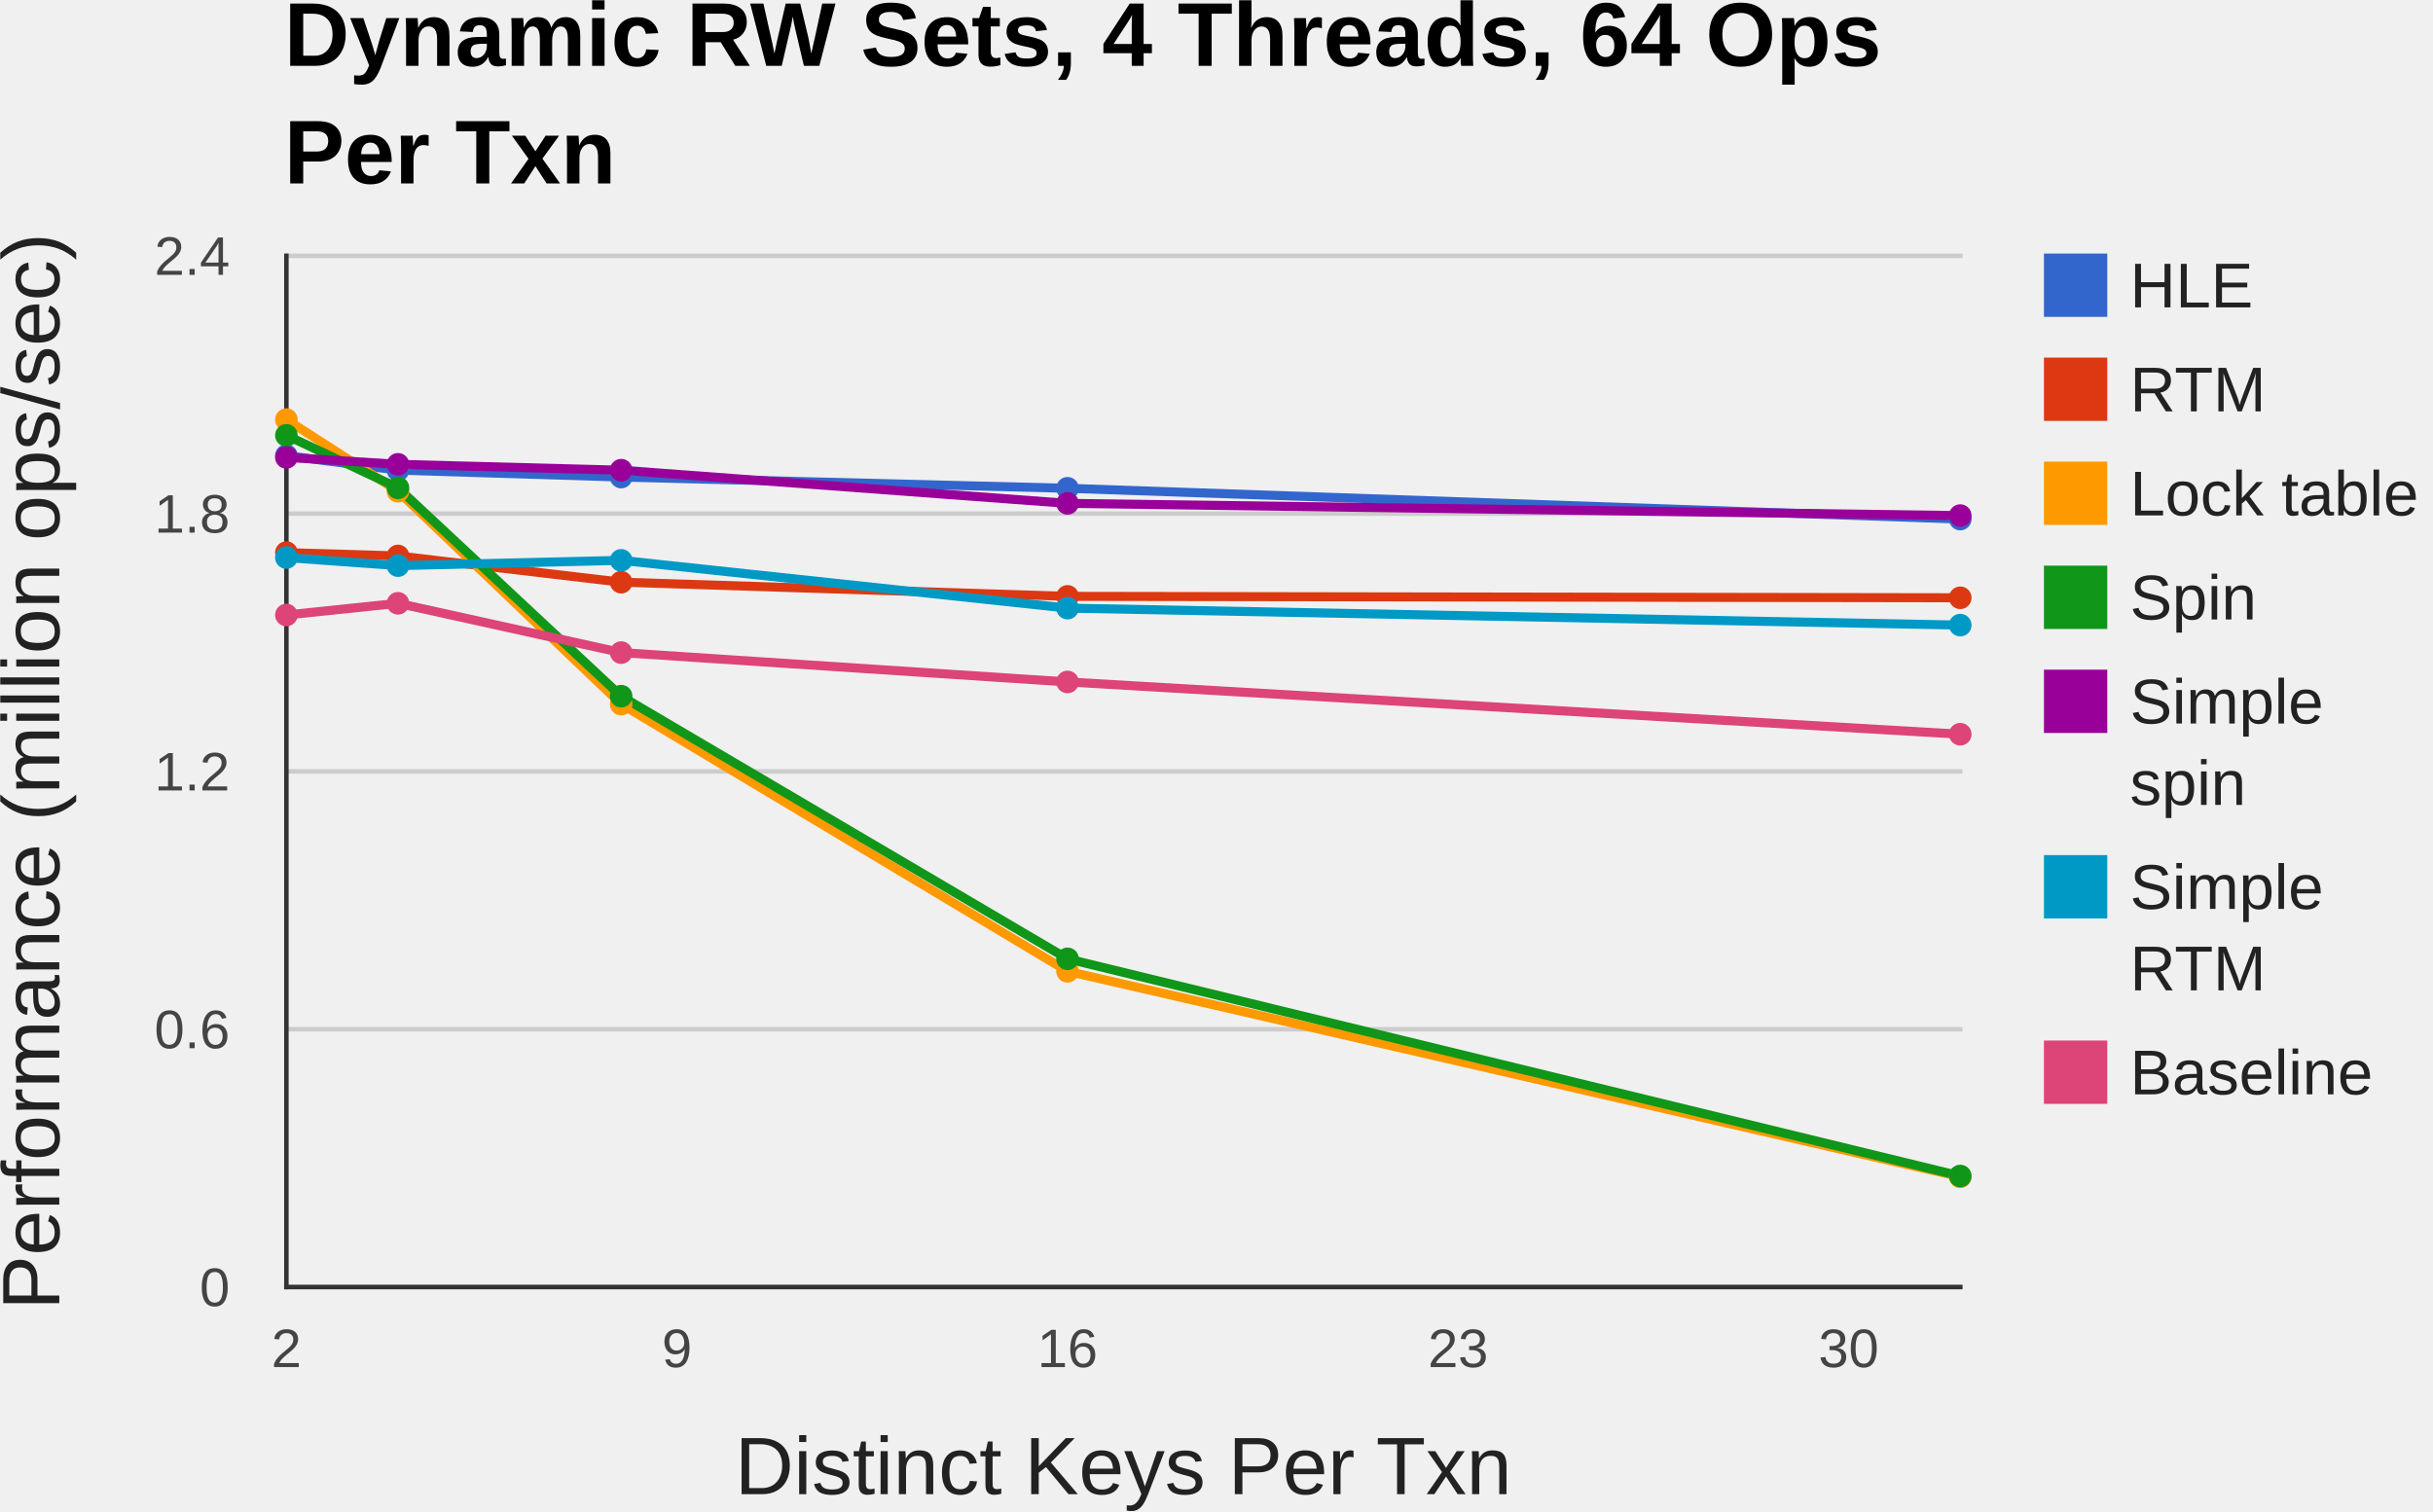
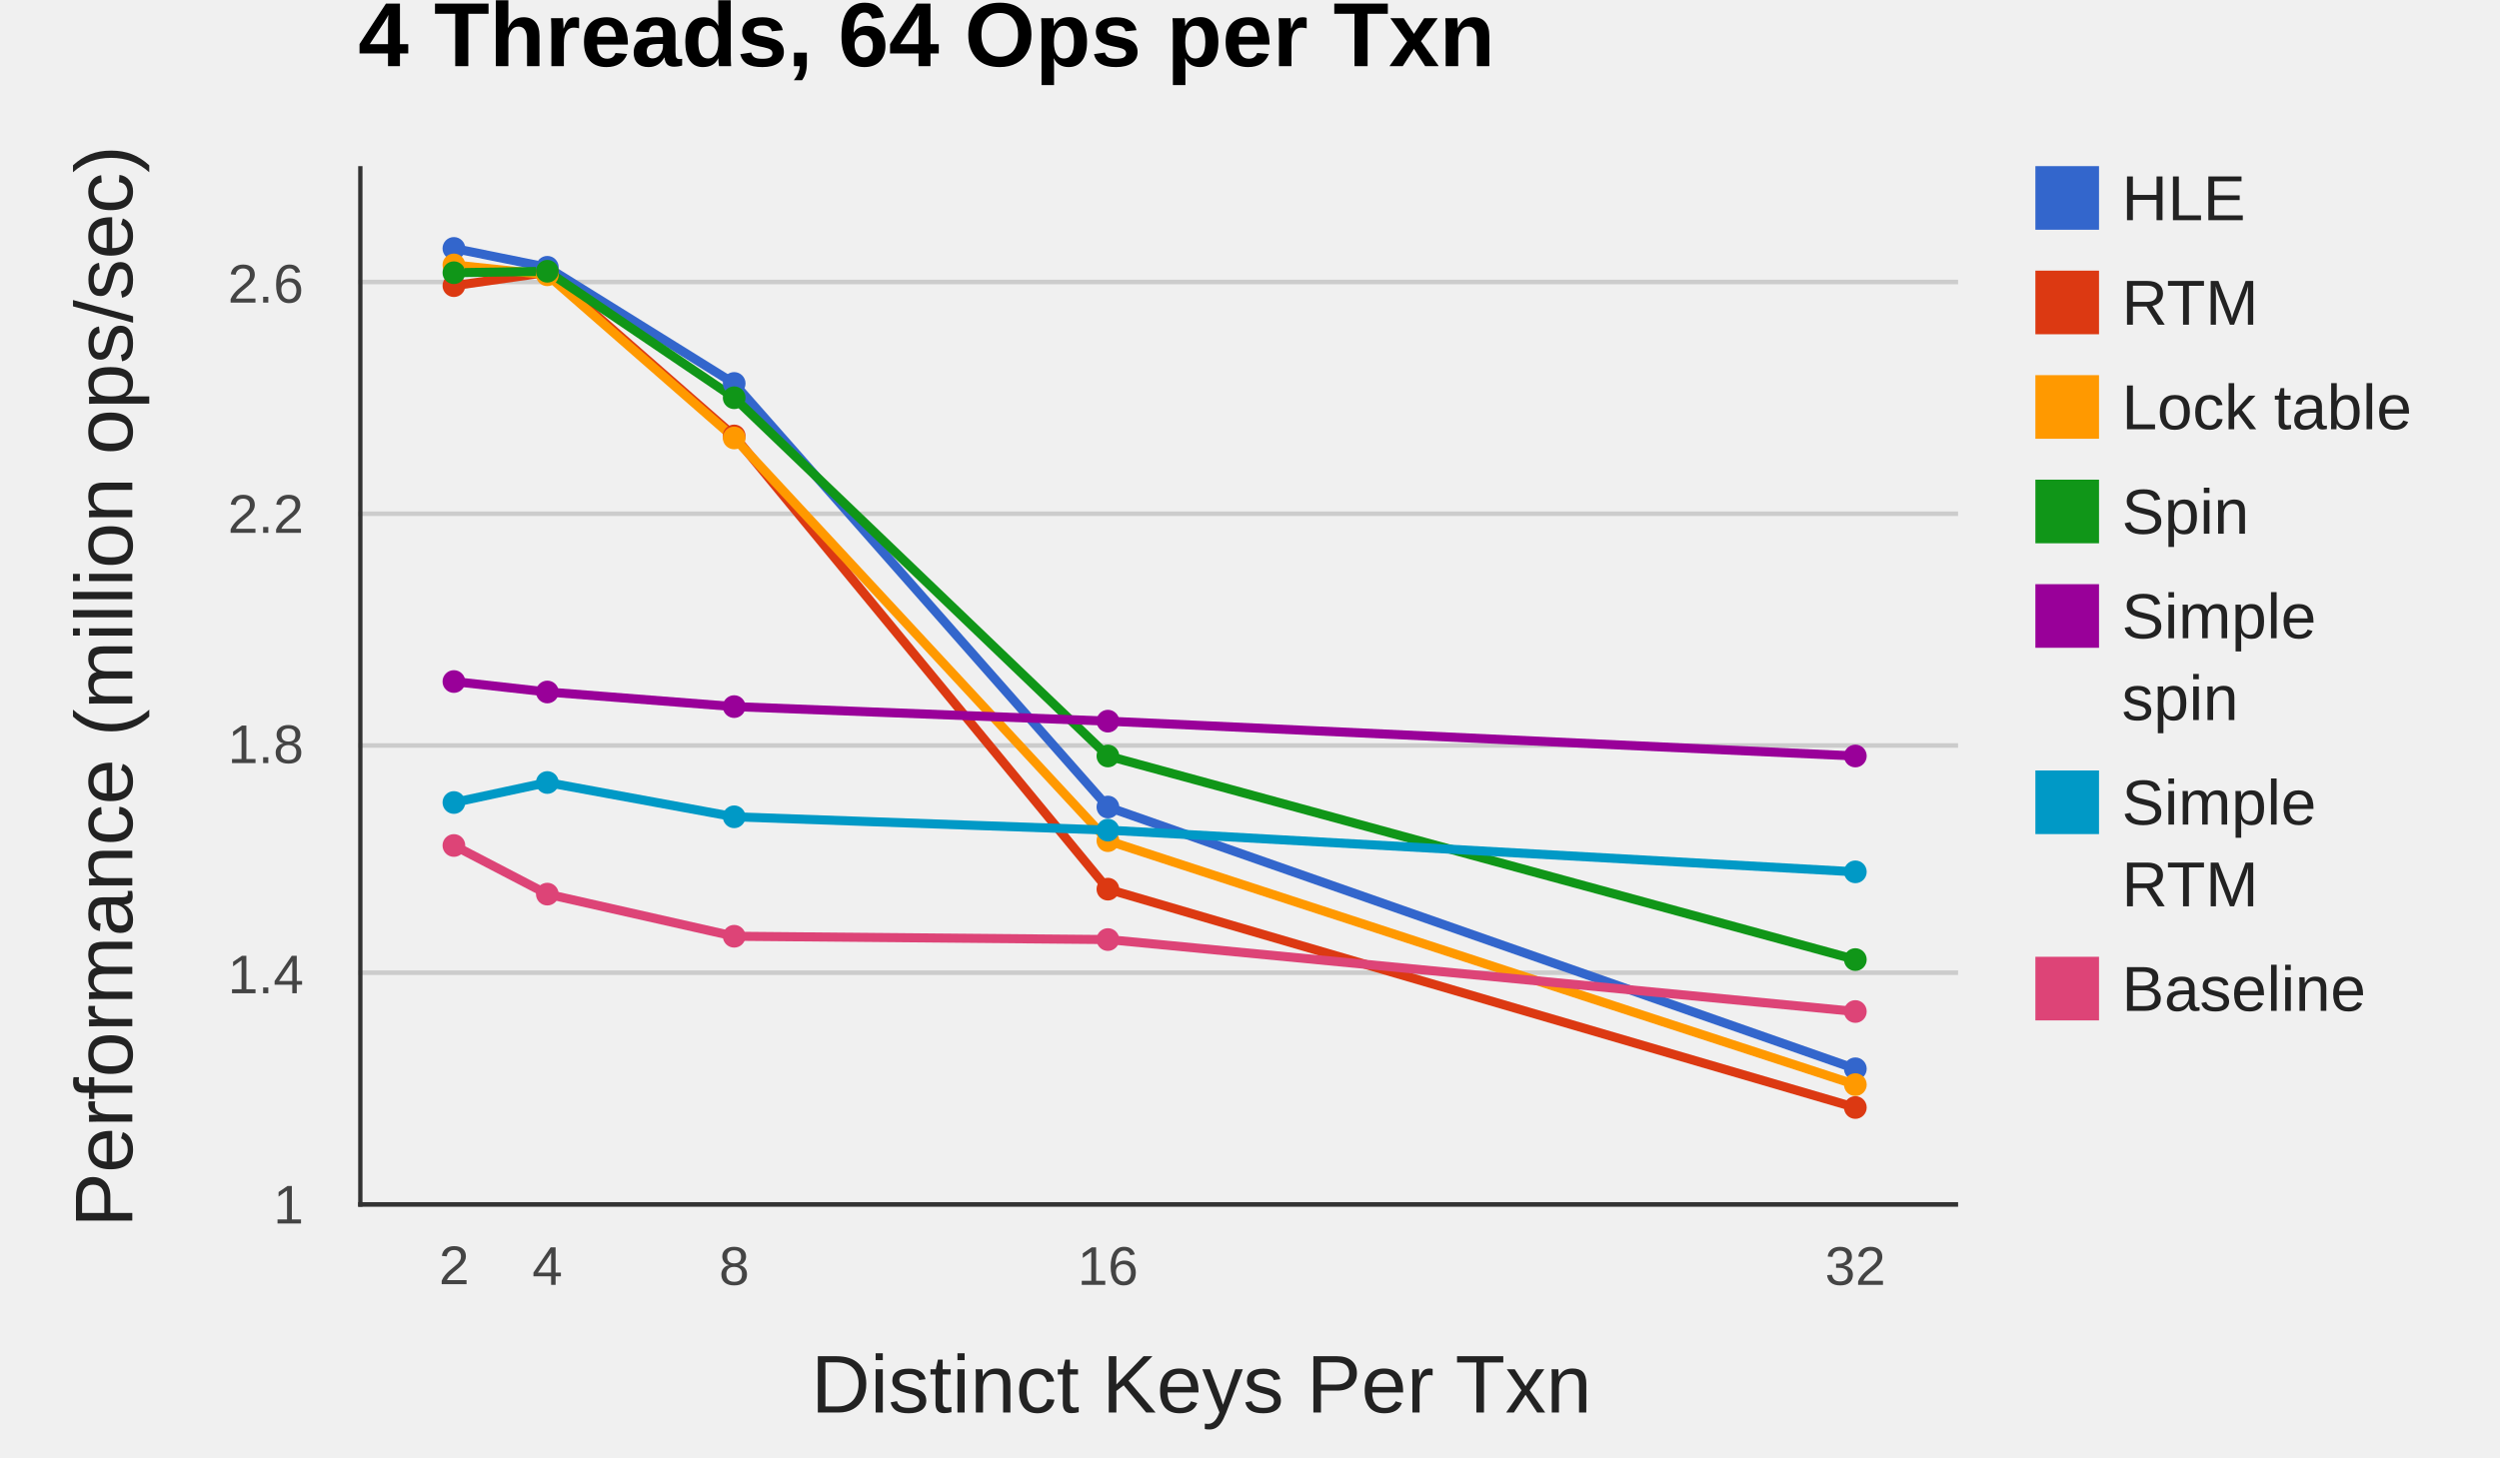
- <svg xmlns="http://www.w3.org/2000/svg" width="537.804" height="334.149" style="overflow:hidden" id="svg2" version="1.1">
+ <svg xmlns="http://www.w3.org/2000/svg" width="549.804" height="320.649" style="overflow:hidden" id="svg2" version="1.1">
  <defs id="defs">
-     <clipPath id="_ABSTRACT_RENDERER_ID_495">
+     <clipPath id="_ABSTRACT_RENDERER_ID_405">
      <rect x="115" y="71" width="371" height="229" id="rect6" />
    </clipPath>
  </defs>
-   <g id="g10" transform="translate(-52.19551,-14.93945)">
-     <text x="115" y="29.5" font-size="20" font-weight="bold" id="text12" style="font-size:20px;font-weight:bold;text-anchor:start;fill:#000000;stroke:none;font-family:Arial">Dynamic RW Sets, 4 Threads, 64 Ops</text>
-     <text x="115" y="55.5" font-size="20" font-weight="bold" id="text14" style="font-size:20px;font-weight:bold;text-anchor:start;fill:#000000;stroke:none;font-family:Arial">Per Txn</text>
+   <g id="g10" transform="translate(-36.19551,-34.43945)">
+     <text x="115" y="49" font-size="20" font-weight="bold" id="text12" style="font-size:20px;font-weight:bold;text-anchor:start;fill:#000000;stroke:none;font-family:Arial">4 Threads, 64 Ops per Txn</text>
  </g>
-   <g id="g16" transform="translate(-48.19551,-14.93945)">
-     <rect x="500" y="71" width="86" height="188" id="rect18" style="fill:#ffffff;fill-opacity:0;stroke:none" />
-     <g id="g20">
-       <rect x="500" y="71" width="86" height="14" id="rect22" style="fill:#ffffff;fill-opacity:0;stroke:none" />
-       <g id="g24">
-         <text x="519" y="82.9" font-size="14" id="text26" style="font-size:14px;text-anchor:start;fill:#222222;stroke:none;font-family:Arial">HLE</text>
+   <g id="g14" transform="translate(-52.19551,-34.43945)">
+     <rect x="500" y="71" width="86" height="188" id="rect16" style="fill:#ffffff;fill-opacity:0;stroke:none" />
+     <g id="g18">
+       <rect x="500" y="71" width="86" height="14" id="rect20" style="fill:#ffffff;fill-opacity:0;stroke:none" />
+       <g id="g22">
+         <text x="519" y="82.9" font-size="14" id="text24" style="font-size:14px;text-anchor:start;fill:#222222;stroke:none;font-family:Arial">HLE</text>
      </g>
-       <rect x="500" y="71" width="14" height="14" id="rect28" style="fill:#3366cc;stroke:none" />
+       <rect x="500" y="71" width="14" height="14" id="rect26" style="fill:#3366cc;stroke:none" />
    </g>
-     <g id="g30">
-       <rect x="500" y="94" width="86" height="14" id="rect32" style="fill:#ffffff;fill-opacity:0;stroke:none" />
-       <g id="g34">
-         <text x="519" y="105.9" font-size="14" id="text36" style="font-size:14px;text-anchor:start;fill:#222222;stroke:none;font-family:Arial">RTM</text>
+     <g id="g28">
+       <rect x="500" y="94" width="86" height="14" id="rect30" style="fill:#ffffff;fill-opacity:0;stroke:none" />
+       <g id="g32">
+         <text x="519" y="105.9" font-size="14" id="text34" style="font-size:14px;text-anchor:start;fill:#222222;stroke:none;font-family:Arial">RTM</text>
      </g>
-       <rect x="500" y="94" width="14" height="14" id="rect38" style="fill:#dc3912;stroke:none" />
+       <rect x="500" y="94" width="14" height="14" id="rect36" style="fill:#dc3912;stroke:none" />
    </g>
-     <g id="g40">
-       <rect x="500" y="117" width="86" height="14" id="rect42" style="fill:#ffffff;fill-opacity:0;stroke:none" />
-       <g id="g44">
-         <text x="519" y="128.9" font-size="14" id="text46" style="font-size:14px;text-anchor:start;fill:#222222;stroke:none;font-family:Arial">Lock table</text>
+     <g id="g38">
+       <rect x="500" y="117" width="86" height="14" id="rect40" style="fill:#ffffff;fill-opacity:0;stroke:none" />
+       <g id="g42">
+         <text x="519" y="128.9" font-size="14" id="text44" style="font-size:14px;text-anchor:start;fill:#222222;stroke:none;font-family:Arial">Lock table</text>
      </g>
-       <rect x="500" y="117" width="14" height="14" id="rect48" style="fill:#ff9900;stroke:none" />
+       <rect x="500" y="117" width="14" height="14" id="rect46" style="fill:#ff9900;stroke:none" />
    </g>
-     <g id="g50">
-       <rect x="500" y="140" width="86" height="14" id="rect52" style="fill:#ffffff;fill-opacity:0;stroke:none" />
-       <g id="g54">
-         <text x="519" y="151.9" font-size="14" id="text56" style="font-size:14px;text-anchor:start;fill:#222222;stroke:none;font-family:Arial">Spin</text>
+     <g id="g48">
+       <rect x="500" y="140" width="86" height="14" id="rect50" style="fill:#ffffff;fill-opacity:0;stroke:none" />
+       <g id="g52">
+         <text x="519" y="151.9" font-size="14" id="text54" style="font-size:14px;text-anchor:start;fill:#222222;stroke:none;font-family:Arial">Spin</text>
      </g>
-       <rect x="500" y="140" width="14" height="14" id="rect58" style="fill:#109618;stroke:none" />
+       <rect x="500" y="140" width="14" height="14" id="rect56" style="fill:#109618;stroke:none" />
    </g>
-     <g id="g60">
-       <rect x="500" y="163" width="86" height="32" id="rect62" style="fill:#ffffff;fill-opacity:0;stroke:none" />
-       <g id="g64">
-         <text x="519" y="174.9" font-size="14" id="text66" style="font-size:14px;text-anchor:start;fill:#222222;stroke:none;font-family:Arial">Simple</text>
-         <text x="519" y="192.9" font-size="14" id="text68" style="font-size:14px;text-anchor:start;fill:#222222;stroke:none;font-family:Arial">spin</text>
+     <g id="g58">
+       <rect x="500" y="163" width="86" height="32" id="rect60" style="fill:#ffffff;fill-opacity:0;stroke:none" />
+       <g id="g62">
+         <text x="519" y="174.9" font-size="14" id="text64" style="font-size:14px;text-anchor:start;fill:#222222;stroke:none;font-family:Arial">Simple</text>
+         <text x="519" y="192.9" font-size="14" id="text66" style="font-size:14px;text-anchor:start;fill:#222222;stroke:none;font-family:Arial">spin</text>
      </g>
-       <rect x="500" y="163" width="14" height="14" id="rect70" style="fill:#990099;stroke:none" />
+       <rect x="500" y="163" width="14" height="14" id="rect68" style="fill:#990099;stroke:none" />
    </g>
-     <g id="g72">
-       <rect x="500" y="204" width="86" height="32" id="rect74" style="fill:#ffffff;fill-opacity:0;stroke:none" />
-       <g id="g76">
-         <text x="519" y="215.9" font-size="14" id="text78" style="font-size:14px;text-anchor:start;fill:#222222;stroke:none;font-family:Arial">Simple</text>
-         <text x="519" y="233.9" font-size="14" id="text80" style="font-size:14px;text-anchor:start;fill:#222222;stroke:none;font-family:Arial">RTM</text>
+     <g id="g70">
+       <rect x="500" y="204" width="86" height="32" id="rect72" style="fill:#ffffff;fill-opacity:0;stroke:none" />
+       <g id="g74">
+         <text x="519" y="215.9" font-size="14" id="text76" style="font-size:14px;text-anchor:start;fill:#222222;stroke:none;font-family:Arial">Simple</text>
+         <text x="519" y="233.9" font-size="14" id="text78" style="font-size:14px;text-anchor:start;fill:#222222;stroke:none;font-family:Arial">RTM</text>
      </g>
-       <rect x="500" y="204" width="14" height="14" id="rect82" style="fill:#0099c6;stroke:none" />
+       <rect x="500" y="204" width="14" height="14" id="rect80" style="fill:#0099c6;stroke:none" />
    </g>
-     <g id="g84">
-       <rect x="500" y="245" width="86" height="14" id="rect86" style="fill:#ffffff;fill-opacity:0;stroke:none" />
-       <g id="g88">
-         <text x="519" y="256.9" font-size="14" id="text90" style="font-size:14px;text-anchor:start;fill:#222222;stroke:none;font-family:Arial">Baseline</text>
+     <g id="g82">
+       <rect x="500" y="245" width="86" height="14" id="rect84" style="fill:#ffffff;fill-opacity:0;stroke:none" />
+       <g id="g86">
+         <text x="519" y="256.9" font-size="14" id="text88" style="font-size:14px;text-anchor:start;fill:#222222;stroke:none;font-family:Arial">Baseline</text>
      </g>
-       <rect x="500" y="245" width="14" height="14" id="rect92" style="fill:#dd4477;stroke:none" />
+       <rect x="500" y="245" width="14" height="14" id="rect90" style="fill:#dd4477;stroke:none" />
    </g>
  </g>
-   <g id="g94" transform="translate(-52.19551,-14.93945)">
-     <rect x="115" y="71" width="371" height="229" id="rect96" style="fill:#ffffff;fill-opacity:0;stroke:none" />
-     <g clip-path="url(https://docs.google.com/spreadsheet/ccc?key=0AmZyP9czufnudDBOWXg5WUNKT1FiWDI3MHN1RkdHS2c&amp;usp=drive_web#_ABSTRACT_RENDERER_ID_495)" id="g98">
-       <g id="g100">
-         <rect x="115" y="299" width="371" height="1" id="rect102" style="fill:#cccccc;stroke:none" />
-         <rect x="115" y="242" width="371" height="1" id="rect104" style="fill:#cccccc;stroke:none" />
-         <rect x="115" y="185" width="371" height="1" id="rect106" style="fill:#cccccc;stroke:none" />
-         <rect x="115" y="128" width="371" height="1" id="rect108" style="fill:#cccccc;stroke:none" />
-         <rect x="115" y="71" width="371" height="1" id="rect110" style="fill:#cccccc;stroke:none" />
-       </g>
-       <g id="g112">
-         <rect x="115" y="71" width="1" height="229" id="rect114" style="fill:#333333;stroke:none" />
-         <rect x="115" y="299" width="371" height="1" id="rect116" style="fill:#333333;stroke:none" />
-       </g>
-       <g id="g118">
-         <path d="m 115.5,115.677 24.667,3.206 49.333,1.53 98.667,2.485 197.333,6.81" id="path120" style="fill:none;stroke:#3366cc;stroke-width:2" />
-         <path d="m 115.5,137.121 24.667,0.734 49.333,5.804 98.667,3.133 197.333,0.314" id="path122" style="fill:none;stroke:#dc3912;stroke-width:2" />
-         <path d="M 115.5,107.71 140.167,123.541 189.5,170.62 288.167,229.683 485.5,275.125" id="path124" style="fill:none;stroke:#ff9900;stroke-width:2" />
-         <path d="m 115.5,111.192 24.667,11.611 49.333,46.058 98.667,58.072 L 485.5,274.951" id="path126" style="fill:none;stroke:#109618;stroke-width:2" />
-         <path d="m 115.5,116.068 24.667,1.532 49.333,1.299 98.667,7.334 197.333,2.702" id="path128" style="fill:none;stroke:#990099;stroke-width:2" />
-         <path d="m 115.5,138.214 24.667,1.787 49.333,-1.171 98.667,10.565 197.333,3.755" id="path130" style="fill:none;stroke:#0099c6;stroke-width:2" />
-         <path d="m 115.5,150.911 24.667,-2.58 49.333,10.895 98.667,6.489 L 485.5,177.274" id="path132" style="fill:none;stroke:#dd4477;stroke-width:2" />
-       </g>
+   <g id="g92" transform="translate(-36.19551,-34.43945)">
+     <rect x="115" y="71" width="371" height="229" id="rect94" style="fill:#ffffff;fill-opacity:0;stroke:none" />
+     <g id="g98" transform="matrix(0.9487686,0,0,1,5.891611,0)">
+       <rect style="fill:#cccccc;stroke:none" id="rect100" height="1" width="371" y="299" x="115" />
+       <rect style="fill:#cccccc;stroke:none" id="rect102" height="1" width="371" y="248" x="115" />
+       <rect style="fill:#cccccc;stroke:none" id="rect104" height="1" width="371" y="198" x="115" />
+       <rect style="fill:#cccccc;stroke:none" id="rect106" height="1" width="371" y="147" x="115" />
+       <rect style="fill:#cccccc;stroke:none" id="rect108" height="1" width="371" y="96" x="115" />
    </g>
-     <g id="g134">
-       <circle cx="115.5" cy="115.677" r="2.5" id="circle136" style="fill:#3366cc;stroke:none" d="m 118,115.677 c 0,1.381 -1.119,2.5 -2.5,2.5 -1.381,0 -2.5,-1.119 -2.5,-2.5 0,-1.381 1.119,-2.5 2.5,-2.5 1.381,0 2.5,1.119 2.5,2.5 z" />
-       <circle cx="140.167" cy="118.884" r="2.5" id="circle138" style="fill:#3366cc;stroke:none" d="m 142.667,118.884 c 0,1.381 -1.119,2.5 -2.5,2.5 -1.381,0 -2.5,-1.119 -2.5,-2.5 0,-1.381 1.119,-2.5 2.5,-2.5 1.381,0 2.5,1.119 2.5,2.5 z" />
-       <circle cx="189.5" cy="120.414" r="2.5" id="circle140" style="fill:#3366cc;stroke:none" d="m 192,120.414 c 0,1.381 -1.119,2.5 -2.5,2.5 -1.381,0 -2.5,-1.119 -2.5,-2.5 0,-1.381 1.119,-2.5 2.5,-2.5 1.381,0 2.5,1.119 2.5,2.5 z" />
-       <circle cx="288.167" cy="122.898" r="2.5" id="circle142" style="fill:#3366cc;stroke:none" d="m 290.667,122.898 c 0,1.381 -1.119,2.5 -2.5,2.5 -1.381,0 -2.5,-1.119 -2.5,-2.5 0,-1.381 1.119,-2.5 2.5,-2.5 1.381,0 2.5,1.119 2.5,2.5 z" />
-       <circle cx="485.5" cy="129.708" r="2.5" id="circle144" style="fill:#3366cc;stroke:none" d="m 488,129.708 c 0,1.381 -1.119,2.5 -2.5,2.5 -1.381,0 -2.5,-1.119 -2.5,-2.5 0,-1.381 1.119,-2.5 2.5,-2.5 1.381,0 2.5,1.119 2.5,2.5 z" />
-       <circle cx="115.5" cy="137.121" r="2.5" id="circle146" style="fill:#dc3912;stroke:none" d="m 118,137.121 c 0,1.381 -1.119,2.5 -2.5,2.5 -1.381,0 -2.5,-1.119 -2.5,-2.5 0,-1.381 1.119,-2.5 2.5,-2.5 1.381,0 2.5,1.119 2.5,2.5 z" />
-       <circle cx="140.167" cy="137.855" r="2.5" id="circle148" style="fill:#dc3912;stroke:none" d="m 142.667,137.855 c 0,1.381 -1.119,2.5 -2.5,2.5 -1.381,0 -2.5,-1.119 -2.5,-2.5 0,-1.381 1.119,-2.5 2.5,-2.5 1.381,0 2.5,1.119 2.5,2.5 z" />
-       <circle cx="189.5" cy="143.66" r="2.5" id="circle150" style="fill:#dc3912;stroke:none" d="m 192,143.66 c 0,1.381 -1.119,2.5 -2.5,2.5 -1.381,0 -2.5,-1.119 -2.5,-2.5 0,-1.381 1.119,-2.5 2.5,-2.5 1.381,0 2.5,1.119 2.5,2.5 z" />
-       <circle cx="288.167" cy="146.793" r="2.5" id="circle152" style="fill:#dc3912;stroke:none" d="m 290.667,146.793 c 0,1.381 -1.119,2.5 -2.5,2.5 -1.381,0 -2.5,-1.119 -2.5,-2.5 0,-1.381 1.119,-2.5 2.5,-2.5 1.381,0 2.5,1.119 2.5,2.5 z" />
-       <circle cx="485.5" cy="147.107" r="2.5" id="circle154" style="fill:#dc3912;stroke:none" d="m 488,147.107 c 0,1.381 -1.119,2.5 -2.5,2.5 -1.381,0 -2.5,-1.119 -2.5,-2.5 0,-1.381 1.119,-2.5 2.5,-2.5 1.381,0 2.5,1.119 2.5,2.5 z" />
-       <circle cx="115.5" cy="107.71" r="2.5" id="circle156" style="fill:#ff9900;stroke:none" d="m 118,107.71 c 0,1.381 -1.119,2.5 -2.5,2.5 -1.381,0 -2.5,-1.119 -2.5,-2.5 0,-1.381 1.119,-2.5 2.5,-2.5 1.381,0 2.5,1.119 2.5,2.5 z" />
-       <circle cx="140.167" cy="123.541" r="2.5" id="circle158" style="fill:#ff9900;stroke:none" d="m 142.667,123.541 c 0,1.381 -1.119,2.5 -2.5,2.5 -1.381,0 -2.5,-1.119 -2.5,-2.5 0,-1.381 1.119,-2.5 2.5,-2.5 1.381,0 2.5,1.119 2.5,2.5 z" />
-       <circle cx="189.5" cy="170.62" r="2.5" id="circle160" style="fill:#ff9900;stroke:none" d="m 192,170.62 c 0,1.381 -1.119,2.5 -2.5,2.5 -1.381,0 -2.5,-1.119 -2.5,-2.5 0,-1.381 1.119,-2.5 2.5,-2.5 1.381,0 2.5,1.119 2.5,2.5 z" />
-       <circle cx="288.167" cy="229.683" r="2.5" id="circle162" style="fill:#ff9900;stroke:none" d="m 290.667,229.683 c 0,1.381 -1.119,2.5 -2.5,2.5 -1.381,0 -2.5,-1.119 -2.5,-2.5 0,-1.381 1.119,-2.5 2.5,-2.5 1.381,0 2.5,1.119 2.5,2.5 z" />
-       <circle cx="485.5" cy="275.125" r="2.5" id="circle164" style="fill:#ff9900;stroke:none" d="m 488,275.125 c 0,1.381 -1.119,2.5 -2.5,2.5 -1.381,0 -2.5,-1.119 -2.5,-2.5 0,-1.381 1.119,-2.5 2.5,-2.5 1.381,0 2.5,1.119 2.5,2.5 z" />
-       <circle cx="115.5" cy="111.192" r="2.5" id="circle166" style="fill:#109618;stroke:none" d="m 118,111.192 c 0,1.381 -1.119,2.5 -2.5,2.5 -1.381,0 -2.5,-1.119 -2.5,-2.5 0,-1.381 1.119,-2.5 2.5,-2.5 1.381,0 2.5,1.119 2.5,2.5 z" />
-       <circle cx="140.167" cy="122.803" r="2.5" id="circle168" style="fill:#109618;stroke:none" d="m 142.667,122.803 c 0,1.381 -1.119,2.5 -2.5,2.5 -1.381,0 -2.5,-1.119 -2.5,-2.5 0,-1.381 1.119,-2.5 2.5,-2.5 1.381,0 2.5,1.119 2.5,2.5 z" />
-       <circle cx="189.5" cy="168.861" r="2.5" id="circle170" style="fill:#109618;stroke:none" d="m 192,168.861 c 0,1.381 -1.119,2.5 -2.5,2.5 -1.381,0 -2.5,-1.119 -2.5,-2.5 0,-1.381 1.119,-2.5 2.5,-2.5 1.381,0 2.5,1.119 2.5,2.5 z" />
-       <circle cx="288.167" cy="226.933" r="2.5" id="circle172" style="fill:#109618;stroke:none" d="m 290.667,226.933 c 0,1.381 -1.119,2.5 -2.5,2.5 -1.381,0 -2.5,-1.119 -2.5,-2.5 0,-1.381 1.119,-2.5 2.5,-2.5 1.381,0 2.5,1.119 2.5,2.5 z" />
-       <circle cx="485.5" cy="274.951" r="2.5" id="circle174" style="fill:#109618;stroke:none" d="m 488,274.951 c 0,1.381 -1.119,2.5 -2.5,2.5 -1.381,0 -2.5,-1.119 -2.5,-2.5 0,-1.381 1.119,-2.5 2.5,-2.5 1.381,0 2.5,1.119 2.5,2.5 z" />
-       <circle cx="115.5" cy="116.068" r="2.5" id="circle176" style="fill:#990099;stroke:none" d="m 118,116.068 c 0,1.381 -1.119,2.5 -2.5,2.5 -1.381,0 -2.5,-1.119 -2.5,-2.5 0,-1.381 1.119,-2.5 2.5,-2.5 1.381,0 2.5,1.119 2.5,2.5 z" />
-       <circle cx="140.167" cy="117.601" r="2.5" id="circle178" style="fill:#990099;stroke:none" d="m 142.667,117.601 c 0,1.381 -1.119,2.5 -2.5,2.5 -1.381,0 -2.5,-1.119 -2.5,-2.5 0,-1.381 1.119,-2.5 2.5,-2.5 1.381,0 2.5,1.119 2.5,2.5 z" />
-       <circle cx="189.5" cy="118.9" r="2.5" id="circle180" style="fill:#990099;stroke:none" d="m 192,118.9 c 0,1.381 -1.119,2.5 -2.5,2.5 -1.381,0 -2.5,-1.119 -2.5,-2.5 0,-1.381 1.119,-2.5 2.5,-2.5 1.381,0 2.5,1.119 2.5,2.5 z" />
-       <circle cx="288.167" cy="126.234" r="2.5" id="circle182" style="fill:#990099;stroke:none" d="m 290.667,126.234 c 0,1.381 -1.119,2.5 -2.5,2.5 -1.381,0 -2.5,-1.119 -2.5,-2.5 0,-1.381 1.119,-2.5 2.5,-2.5 1.381,0 2.5,1.119 2.5,2.5 z" />
-       <circle cx="485.5" cy="128.936" r="2.5" id="circle184" style="fill:#990099;stroke:none" d="m 488,128.936 c 0,1.381 -1.119,2.5 -2.5,2.5 -1.381,0 -2.5,-1.119 -2.5,-2.5 0,-1.381 1.119,-2.5 2.5,-2.5 1.381,0 2.5,1.119 2.5,2.5 z" />
-       <circle cx="115.5" cy="138.214" r="2.5" id="circle186" style="fill:#0099c6;stroke:none" d="m 118,138.214 c 0,1.381 -1.119,2.5 -2.5,2.5 -1.381,0 -2.5,-1.119 -2.5,-2.5 0,-1.381 1.119,-2.5 2.5,-2.5 1.381,0 2.5,1.119 2.5,2.5 z" />
-       <circle cx="140.167" cy="140.001" r="2.5" id="circle188" style="fill:#0099c6;stroke:none" d="m 142.667,140.001 c 0,1.381 -1.119,2.5 -2.5,2.5 -1.381,0 -2.5,-1.119 -2.5,-2.5 0,-1.381 1.119,-2.5 2.5,-2.5 1.381,0 2.5,1.119 2.5,2.5 z" />
-       <circle cx="189.5" cy="138.83" r="2.5" id="circle190" style="fill:#0099c6;stroke:none" d="m 192,138.83 c 0,1.381 -1.119,2.5 -2.5,2.5 -1.381,0 -2.5,-1.119 -2.5,-2.5 0,-1.381 1.119,-2.5 2.5,-2.5 1.381,0 2.5,1.119 2.5,2.5 z" />
-       <circle cx="288.167" cy="149.395" r="2.5" id="circle192" style="fill:#0099c6;stroke:none" d="m 290.667,149.395 c 0,1.381 -1.119,2.5 -2.5,2.5 -1.381,0 -2.5,-1.119 -2.5,-2.5 0,-1.381 1.119,-2.5 2.5,-2.5 1.381,0 2.5,1.119 2.5,2.5 z" />
-       <circle cx="485.5" cy="153.15" r="2.5" id="circle194" style="fill:#0099c6;stroke:none" d="m 488,153.15 c 0,1.381 -1.119,2.5 -2.5,2.5 -1.381,0 -2.5,-1.119 -2.5,-2.5 0,-1.381 1.119,-2.5 2.5,-2.5 1.381,0 2.5,1.119 2.5,2.5 z" />
-       <circle cx="115.5" cy="150.911" r="2.5" id="circle196" style="fill:#dd4477;stroke:none" d="m 118,150.911 c 0,1.381 -1.119,2.5 -2.5,2.5 -1.381,0 -2.5,-1.119 -2.5,-2.5 0,-1.381 1.119,-2.5 2.5,-2.5 1.381,0 2.5,1.119 2.5,2.5 z" />
-       <circle cx="140.167" cy="148.331" r="2.5" id="circle198" style="fill:#dd4477;stroke:none" d="m 142.667,148.331 c 0,1.381 -1.119,2.5 -2.5,2.5 -1.381,0 -2.5,-1.119 -2.5,-2.5 0,-1.381 1.119,-2.5 2.5,-2.5 1.381,0 2.5,1.119 2.5,2.5 z" />
-       <circle cx="189.5" cy="159.226" r="2.5" id="circle200" style="fill:#dd4477;stroke:none" d="m 192,159.226 c 0,1.381 -1.119,2.5 -2.5,2.5 -1.381,0 -2.5,-1.119 -2.5,-2.5 0,-1.381 1.119,-2.5 2.5,-2.5 1.381,0 2.5,1.119 2.5,2.5 z" />
-       <circle cx="288.167" cy="165.716" r="2.5" id="circle202" style="fill:#dd4477;stroke:none" d="m 290.667,165.716 c 0,1.381 -1.119,2.5 -2.5,2.5 -1.381,0 -2.5,-1.119 -2.5,-2.5 0,-1.381 1.119,-2.5 2.5,-2.5 1.381,0 2.5,1.119 2.5,2.5 z" />
-       <circle cx="485.5" cy="177.274" r="2.5" id="circle204" style="fill:#dd4477;stroke:none" d="m 488,177.274 c 0,1.381 -1.119,2.5 -2.5,2.5 -1.381,0 -2.5,-1.119 -2.5,-2.5 0,-1.381 1.119,-2.5 2.5,-2.5 1.381,0 2.5,1.119 2.5,2.5 z" />
+     <g id="g110" transform="matrix(0.9487686,0,0,1,5.891611,0)">
+       <rect style="fill:#333333;stroke:none" id="rect112" height="229" width="1" y="71" x="115" />
+       <rect style="fill:#333333;stroke:none" id="rect114" height="1" width="371" y="299" x="115" />
    </g>
-     <g id="g206">
-       <g id="g208">
-         <text x="115.5" y="317.2" font-size="12" id="text210" style="font-size:12px;text-anchor:middle;fill:#444444;stroke:none;font-family:Arial">2</text>
-       </g>
-       <g id="g212">
-         <text x="201.833" y="317.2" font-size="12" id="text214" style="font-size:12px;text-anchor:middle;fill:#444444;stroke:none;font-family:Arial">9</text>
-       </g>
-       <g id="g216">
-         <text x="288.167" y="317.2" font-size="12" id="text218" style="font-size:12px;text-anchor:middle;fill:#444444;stroke:none;font-family:Arial">16</text>
-       </g>
-       <g id="g220">
-         <text x="374.5" y="317.2" font-size="12" id="text222" style="font-size:12px;text-anchor:middle;fill:#444444;stroke:none;font-family:Arial">23</text>
-       </g>
-       <g id="g224">
-         <text x="460.833" y="317.2" font-size="12" id="text226" style="font-size:12px;text-anchor:middle;fill:#444444;stroke:none;font-family:Arial">30</text>
-       </g>
-       <g id="g228">
-         <text x="103" y="303.7" font-size="12" id="text230" style="font-size:12px;text-anchor:end;fill:#444444;stroke:none;font-family:Arial">0</text>
-       </g>
-       <g id="g232">
-         <text x="103" y="246.7" font-size="12" id="text234" style="font-size:12px;text-anchor:end;fill:#444444;stroke:none;font-family:Arial">0.6</text>
-       </g>
-       <g id="g236">
-         <text x="103" y="189.7" font-size="12" id="text238" style="font-size:12px;text-anchor:end;fill:#444444;stroke:none;font-family:Arial">1.2</text>
-       </g>
-       <g id="g240">
-         <text x="103" y="132.7" font-size="12" id="text242" style="font-size:12px;text-anchor:end;fill:#444444;stroke:none;font-family:Arial">1.8</text>
-       </g>
-       <g id="g244">
-         <text x="103" y="75.7" font-size="12" id="text246" style="font-size:12px;text-anchor:end;fill:#444444;stroke:none;font-family:Arial">2.4</text>
-       </g>
+     <g id="g116">
+       <path style="fill:none;stroke:#3366cc;stroke-width:2" id="path118" d="m 136.056,89.11 20.556,4.151 41.111,25.566 82.222,93.219 164.444,57.606" />
+       <path style="fill:none;stroke:#dc3912;stroke-width:2" id="path120" d="m 136.056,97.306 20.556,-2.924 41.111,35.994 82.222,99.742 164.444,48.054" />
+       <path style="fill:none;stroke:#ff9900;stroke-width:2" id="path122" d="m 136.056,92.742 20.556,2.17 41.111,35.907 82.222,88.628 164.444,53.693" />
+       <path style="fill:none;stroke:#109618;stroke-width:2" id="path124" d="m 136.056,94.458 20.556,-0.322 41.111,27.836 82.222,78.837 164.444,44.806" />
+       <path style="fill:none;stroke:#990099;stroke-width:2" id="path126" d="m 136.056,184.426 20.556,2.302 41.111,3.216 82.222,3.202 164.444,7.669" />
+       <path style="fill:none;stroke:#0099c6;stroke-width:2" id="path128" d="m 136.056,211.051 20.556,-4.402 41.111,7.547 82.222,2.932 164.444,9.182" />
+       <path style="fill:none;stroke:#dd4477;stroke-width:2" id="path130" d="m 136.056,220.509 20.556,10.701 41.111,9.274 82.222,0.727 164.444,15.835" />
+     </g>
+     <circle d="m 138.556,89.11 c 0,1.381 -1.119,2.5 -2.5,2.5 -1.381,0 -2.5,-1.119 -2.5,-2.5 0,-1.381 1.119,-2.5 2.5,-2.5 1.381,0 2.5,1.119 2.5,2.5 z" style="fill:#3366cc;stroke:none" id="circle134" r="2.5" cy="89.11" cx="136.056" />
+     <circle d="m 159.111,93.261 c 0,1.381 -1.119,2.5 -2.5,2.5 -1.381,0 -2.5,-1.119 -2.5,-2.5 0,-1.381 1.119,-2.5 2.5,-2.5 1.381,0 2.5,1.119 2.5,2.5 z" style="fill:#3366cc;stroke:none" id="circle136" r="2.5" cy="93.261" cx="156.611" />
+     <circle d="m 200.222,118.827 c 0,1.381 -1.119,2.5 -2.5,2.5 -1.381,0 -2.5,-1.119 -2.5,-2.5 0,-1.381 1.119,-2.5 2.5,-2.5 1.381,0 2.5,1.119 2.5,2.5 z" style="fill:#3366cc;stroke:none" id="circle138" r="2.5" cy="118.827" cx="197.722" />
+     <circle d="m 282.444,212.046 c 0,1.381 -1.119,2.5 -2.5,2.5 -1.381,0 -2.5,-1.119 -2.5,-2.5 0,-1.381 1.119,-2.5 2.5,-2.5 1.381,0 2.5,1.119 2.5,2.5 z" style="fill:#3366cc;stroke:none" id="circle140" r="2.5" cy="212.046" cx="279.944" />
+     <circle d="m 446.889,269.651 c 0,1.381 -1.119,2.5 -2.5,2.5 -1.381,0 -2.5,-1.119 -2.5,-2.5 0,-1.381 1.119,-2.5 2.5,-2.5 1.381,0 2.5,1.119 2.5,2.5 z" style="fill:#3366cc;stroke:none" id="circle142" r="2.5" cy="269.651" cx="444.389" />
+     <circle d="m 138.556,97.306 c 0,1.381 -1.119,2.5 -2.5,2.5 -1.381,0 -2.5,-1.119 -2.5,-2.5 0,-1.381 1.119,-2.5 2.5,-2.5 1.381,0 2.5,1.119 2.5,2.5 z" style="fill:#dc3912;stroke:none" id="circle144" r="2.5" cy="97.306" cx="136.056" />
+     <circle d="m 159.111,94.382 c 0,1.381 -1.119,2.5 -2.5,2.5 -1.381,0 -2.5,-1.119 -2.5,-2.5 0,-1.381 1.119,-2.5 2.5,-2.5 1.381,0 2.5,1.119 2.5,2.5 z" style="fill:#dc3912;stroke:none" id="circle146" r="2.5" cy="94.382" cx="156.611" />
+     <circle d="m 200.222,130.376 c 0,1.381 -1.119,2.5 -2.5,2.5 -1.381,0 -2.5,-1.119 -2.5,-2.5 0,-1.381 1.119,-2.5 2.5,-2.5 1.381,0 2.5,1.119 2.5,2.5 z" style="fill:#dc3912;stroke:none" id="circle148" r="2.5" cy="130.376" cx="197.722" />
+     <circle d="m 282.444,230.118 c 0,1.381 -1.119,2.5 -2.5,2.5 -1.381,0 -2.5,-1.119 -2.5,-2.5 0,-1.381 1.119,-2.5 2.5,-2.5 1.381,0 2.5,1.119 2.5,2.5 z" style="fill:#dc3912;stroke:none" id="circle150" r="2.5" cy="230.118" cx="279.944" />
+     <circle d="m 446.889,278.171 c 0,1.381 -1.119,2.5 -2.5,2.5 -1.381,0 -2.5,-1.119 -2.5,-2.5 0,-1.381 1.119,-2.5 2.5,-2.5 1.381,0 2.5,1.119 2.5,2.5 z" style="fill:#dc3912;stroke:none" id="circle152" r="2.5" cy="278.171" cx="444.389" />
+     <circle d="m 138.556,92.742 c 0,1.381 -1.119,2.5 -2.5,2.5 -1.381,0 -2.5,-1.119 -2.5,-2.5 0,-1.381 1.119,-2.5 2.5,-2.5 1.381,0 2.5,1.119 2.5,2.5 z" style="fill:#ff9900;stroke:none" id="circle154" r="2.5" cy="92.742" cx="136.056" />
+     <circle d="m 159.111,94.912 c 0,1.381 -1.119,2.5 -2.5,2.5 -1.381,0 -2.5,-1.119 -2.5,-2.5 0,-1.381 1.119,-2.5 2.5,-2.5 1.381,0 2.5,1.119 2.5,2.5 z" style="fill:#ff9900;stroke:none" id="circle156" r="2.5" cy="94.912" cx="156.611" />
+     <circle d="m 200.222,130.819 c 0,1.381 -1.119,2.5 -2.5,2.5 -1.381,0 -2.5,-1.119 -2.5,-2.5 0,-1.381 1.119,-2.5 2.5,-2.5 1.381,0 2.5,1.119 2.5,2.5 z" style="fill:#ff9900;stroke:none" id="circle158" r="2.5" cy="130.819" cx="197.722" />
+     <circle d="m 282.444,219.447 c 0,1.381 -1.119,2.5 -2.5,2.5 -1.381,0 -2.5,-1.119 -2.5,-2.5 0,-1.381 1.119,-2.5 2.5,-2.5 1.381,0 2.5,1.119 2.5,2.5 z" style="fill:#ff9900;stroke:none" id="circle160" r="2.5" cy="219.447" cx="279.944" />
+     <circle d="m 446.889,273.14 c 0,1.381 -1.119,2.5 -2.5,2.5 -1.381,0 -2.5,-1.119 -2.5,-2.5 0,-1.381 1.119,-2.5 2.5,-2.5 1.381,0 2.5,1.119 2.5,2.5 z" style="fill:#ff9900;stroke:none" id="circle162" r="2.5" cy="273.14" cx="444.389" />
+     <circle d="m 138.556,94.458 c 0,1.381 -1.119,2.5 -2.5,2.5 -1.381,0 -2.5,-1.119 -2.5,-2.5 0,-1.381 1.119,-2.5 2.5,-2.5 1.381,0 2.5,1.119 2.5,2.5 z" style="fill:#109618;stroke:none" id="circle164" r="2.5" cy="94.458" cx="136.056" />
+     <circle d="m 159.111,94.137 c 0,1.381 -1.119,2.5 -2.5,2.5 -1.381,0 -2.5,-1.119 -2.5,-2.5 0,-1.381 1.119,-2.5 2.5,-2.5 1.381,0 2.5,1.119 2.5,2.5 z" style="fill:#109618;stroke:none" id="circle166" r="2.5" cy="94.137" cx="156.611" />
+     <circle d="m 200.222,121.972 c 0,1.381 -1.119,2.5 -2.5,2.5 -1.381,0 -2.5,-1.119 -2.5,-2.5 0,-1.381 1.119,-2.5 2.5,-2.5 1.381,0 2.5,1.119 2.5,2.5 z" style="fill:#109618;stroke:none" id="circle168" r="2.5" cy="121.972" cx="197.722" />
+     <circle d="m 282.444,200.81 c 0,1.381 -1.119,2.5 -2.5,2.5 -1.381,0 -2.5,-1.119 -2.5,-2.5 0,-1.381 1.119,-2.5 2.5,-2.5 1.381,0 2.5,1.119 2.5,2.5 z" style="fill:#109618;stroke:none" id="circle170" r="2.5" cy="200.81" cx="279.944" />
+     <circle d="m 446.889,245.615 c 0,1.381 -1.119,2.5 -2.5,2.5 -1.381,0 -2.5,-1.119 -2.5,-2.5 0,-1.381 1.119,-2.5 2.5,-2.5 1.381,0 2.5,1.119 2.5,2.5 z" style="fill:#109618;stroke:none" id="circle172" r="2.5" cy="245.615" cx="444.389" />
+     <circle d="m 138.556,184.426 c 0,1.381 -1.119,2.5 -2.5,2.5 -1.381,0 -2.5,-1.119 -2.5,-2.5 0,-1.381 1.119,-2.5 2.5,-2.5 1.381,0 2.5,1.119 2.5,2.5 z" style="fill:#990099;stroke:none" id="circle174" r="2.5" cy="184.426" cx="136.056" />
+     <circle d="m 159.111,186.728 c 0,1.381 -1.119,2.5 -2.5,2.5 -1.381,0 -2.5,-1.119 -2.5,-2.5 0,-1.381 1.119,-2.5 2.5,-2.5 1.381,0 2.5,1.119 2.5,2.5 z" style="fill:#990099;stroke:none" id="circle176" r="2.5" cy="186.728" cx="156.611" />
+     <circle d="m 200.222,189.944 c 0,1.381 -1.119,2.5 -2.5,2.5 -1.381,0 -2.5,-1.119 -2.5,-2.5 0,-1.381 1.119,-2.5 2.5,-2.5 1.381,0 2.5,1.119 2.5,2.5 z" style="fill:#990099;stroke:none" id="circle178" r="2.5" cy="189.944" cx="197.722" />
+     <circle d="m 282.444,193.146 c 0,1.381 -1.119,2.5 -2.5,2.5 -1.381,0 -2.5,-1.119 -2.5,-2.5 0,-1.381 1.119,-2.5 2.5,-2.5 1.381,0 2.5,1.119 2.5,2.5 z" style="fill:#990099;stroke:none" id="circle180" r="2.5" cy="193.146" cx="279.944" />
+     <circle d="m 446.889,200.815 c 0,1.381 -1.119,2.5 -2.5,2.5 -1.381,0 -2.5,-1.119 -2.5,-2.5 0,-1.381 1.119,-2.5 2.5,-2.5 1.381,0 2.5,1.119 2.5,2.5 z" style="fill:#990099;stroke:none" id="circle182" r="2.5" cy="200.815" cx="444.389" />
+     <circle d="m 138.556,211.051 c 0,1.381 -1.119,2.5 -2.5,2.5 -1.381,0 -2.5,-1.119 -2.5,-2.5 0,-1.381 1.119,-2.5 2.5,-2.5 1.381,0 2.5,1.119 2.5,2.5 z" style="fill:#0099c6;stroke:none" id="circle184" r="2.5" cy="211.051" cx="136.056" />
+     <circle d="m 159.111,206.649 c 0,1.381 -1.119,2.5 -2.5,2.5 -1.381,0 -2.5,-1.119 -2.5,-2.5 0,-1.381 1.119,-2.5 2.5,-2.5 1.381,0 2.5,1.119 2.5,2.5 z" style="fill:#0099c6;stroke:none" id="circle186" r="2.5" cy="206.649" cx="156.611" />
+     <circle d="m 200.222,214.196 c 0,1.381 -1.119,2.5 -2.5,2.5 -1.381,0 -2.5,-1.119 -2.5,-2.5 0,-1.381 1.119,-2.5 2.5,-2.5 1.381,0 2.5,1.119 2.5,2.5 z" style="fill:#0099c6;stroke:none" id="circle188" r="2.5" cy="214.196" cx="197.722" />
+     <circle d="m 282.444,217.128 c 0,1.381 -1.119,2.5 -2.5,2.5 -1.381,0 -2.5,-1.119 -2.5,-2.5 0,-1.381 1.119,-2.5 2.5,-2.5 1.381,0 2.5,1.119 2.5,2.5 z" style="fill:#0099c6;stroke:none" id="circle190" r="2.5" cy="217.128" cx="279.944" />
+     <circle d="m 446.889,226.31 c 0,1.381 -1.119,2.5 -2.5,2.5 -1.381,0 -2.5,-1.119 -2.5,-2.5 0,-1.381 1.119,-2.5 2.5,-2.5 1.381,0 2.5,1.119 2.5,2.5 z" style="fill:#0099c6;stroke:none" id="circle192" r="2.5" cy="226.31" cx="444.389" />
+     <circle d="m 138.556,220.509 c 0,1.381 -1.119,2.5 -2.5,2.5 -1.381,0 -2.5,-1.119 -2.5,-2.5 0,-1.381 1.119,-2.5 2.5,-2.5 1.381,0 2.5,1.119 2.5,2.5 z" style="fill:#dd4477;stroke:none" id="circle194" r="2.5" cy="220.509" cx="136.056" />
+     <circle d="m 159.111,231.209 c 0,1.381 -1.119,2.5 -2.5,2.5 -1.381,0 -2.5,-1.119 -2.5,-2.5 0,-1.381 1.119,-2.5 2.5,-2.5 1.381,0 2.5,1.119 2.5,2.5 z" style="fill:#dd4477;stroke:none" id="circle196" r="2.5" cy="231.209" cx="156.611" />
+     <circle d="m 200.222,240.484 c 0,1.381 -1.119,2.5 -2.5,2.5 -1.381,0 -2.5,-1.119 -2.5,-2.5 0,-1.381 1.119,-2.5 2.5,-2.5 1.381,0 2.5,1.119 2.5,2.5 z" style="fill:#dd4477;stroke:none" id="circle198" r="2.5" cy="240.484" cx="197.722" />
+     <circle d="m 282.444,241.211 c 0,1.381 -1.119,2.5 -2.5,2.5 -1.381,0 -2.5,-1.119 -2.5,-2.5 0,-1.381 1.119,-2.5 2.5,-2.5 1.381,0 2.5,1.119 2.5,2.5 z" style="fill:#dd4477;stroke:none" id="circle200" r="2.5" cy="241.211" cx="279.944" />
+     <circle d="m 446.889,257.046 c 0,1.381 -1.119,2.5 -2.5,2.5 -1.381,0 -2.5,-1.119 -2.5,-2.5 0,-1.381 1.119,-2.5 2.5,-2.5 1.381,0 2.5,1.119 2.5,2.5 z" style="fill:#dd4477;stroke:none" id="circle202" r="2.5" cy="257.046" cx="444.389" />
+     <g transform="translate(20.59657,-0.1464844)" id="g206">
+       <text style="font-size:12px;text-anchor:middle;fill:#444444;stroke:none;font-family:Arial" id="text208" font-size="12" y="317.2" x="115.5">2</text>
+     </g>
+     <g id="g210">
+       <text style="font-size:12px;text-anchor:middle;fill:#444444;stroke:none;font-family:Arial" id="text212" font-size="12" y="317.2" x="156.611">4</text>
+     </g>
+     <g id="g214">
+       <text style="font-size:12px;text-anchor:middle;fill:#444444;stroke:none;font-family:Arial" id="text216" font-size="12" y="317.2" x="197.722">8</text>
+     </g>
+     <g id="g222">
+       <text style="font-size:12px;text-anchor:middle;fill:#444444;stroke:none;font-family:Arial" id="text224" font-size="12" y="317.2" x="279.944">16</text>
+     </g>
+     <g id="g238">
+       <text style="font-size:12px;text-anchor:middle;fill:#444444;stroke:none;font-family:Arial" id="text240" font-size="12" y="317.2" x="444.389">32</text>
+     </g>
+     <g id="g246">
+       <text style="font-size:12px;text-anchor:end;fill:#444444;stroke:none;font-family:Arial" id="text248" font-size="12" y="303.7" x="103">1</text>
+     </g>
+     <g id="g250">
+       <text style="font-size:12px;text-anchor:end;fill:#444444;stroke:none;font-family:Arial" id="text252" font-size="12" y="253.033" x="103">1.4</text>
+     </g>
+     <g id="g254">
+       <text style="font-size:12px;text-anchor:end;fill:#444444;stroke:none;font-family:Arial" id="text256" font-size="12" y="202.367" x="103">1.8</text>
+     </g>
+     <g id="g258">
+       <text style="font-size:12px;text-anchor:end;fill:#444444;stroke:none;font-family:Arial" id="text260" font-size="12" y="151.7" x="103">2.2</text>
+     </g>
+     <g id="g262">
+       <text style="font-size:12px;text-anchor:end;fill:#444444;stroke:none;font-family:Arial" id="text264" font-size="12" y="101.033" x="103">2.6</text>
    </g>
  </g>
-   <g id="g248" transform="translate(-52.19551,-14.93945)">
-     <g id="g250" transform="translate(0,-6)">
-       <text x="300.5" y="351.3" font-size="18" id="text252" style="font-size:18px;text-anchor:middle;fill:#222222;stroke:none;font-family:Arial">Distinct Keys Per Txn</text>
+   <g id="g266" transform="translate(-36.19551,-34.43945)">
+     <g id="g268" transform="translate(0,-6)">
+       <text x="300.5" y="351.3" font-size="18" font-style="italic" id="text270" style="font-size:18px;font-style:italic;text-anchor:middle;fill:#222222;stroke:none;font-family:Arial">
+         <tspan style="font-style:normal;-inkscape-font-specification:Arial" id="tspan3333">Distinct Keys Per Txn</tspan>
+       </text>
    </g>
-     <g id="g254" transform="translate(16,0)">
-       <text x="49.3" y="185.5" font-size="18" transform="matrix(0,-1,1,0,-136.2,234.8)" id="text256" style="font-size:18px;text-anchor:middle;fill:#222222;stroke:none;font-family:Arial">Performance (million ops/sec)</text>
+     <g id="g272" transform="translate(16,0)">
+       <text x="49.3" y="185.5" font-size="18" font-style="italic" transform="matrix(0,-1,1,0,-136.2,234.8)" id="text274" style="font-size:18px;font-style:italic;text-anchor:middle;fill:#222222;stroke:none;font-family:Arial">
+         <tspan style="font-style:normal;-inkscape-font-specification:Arial" id="tspan3335">Performance (million ops/sec)</tspan>
+       </text>
    </g>
  </g>
-   <g id="g258" transform="translate(-52.19551,-14.93945)" />
+   <g id="g276" transform="translate(-36.19551,-34.43945)" />
</svg>
